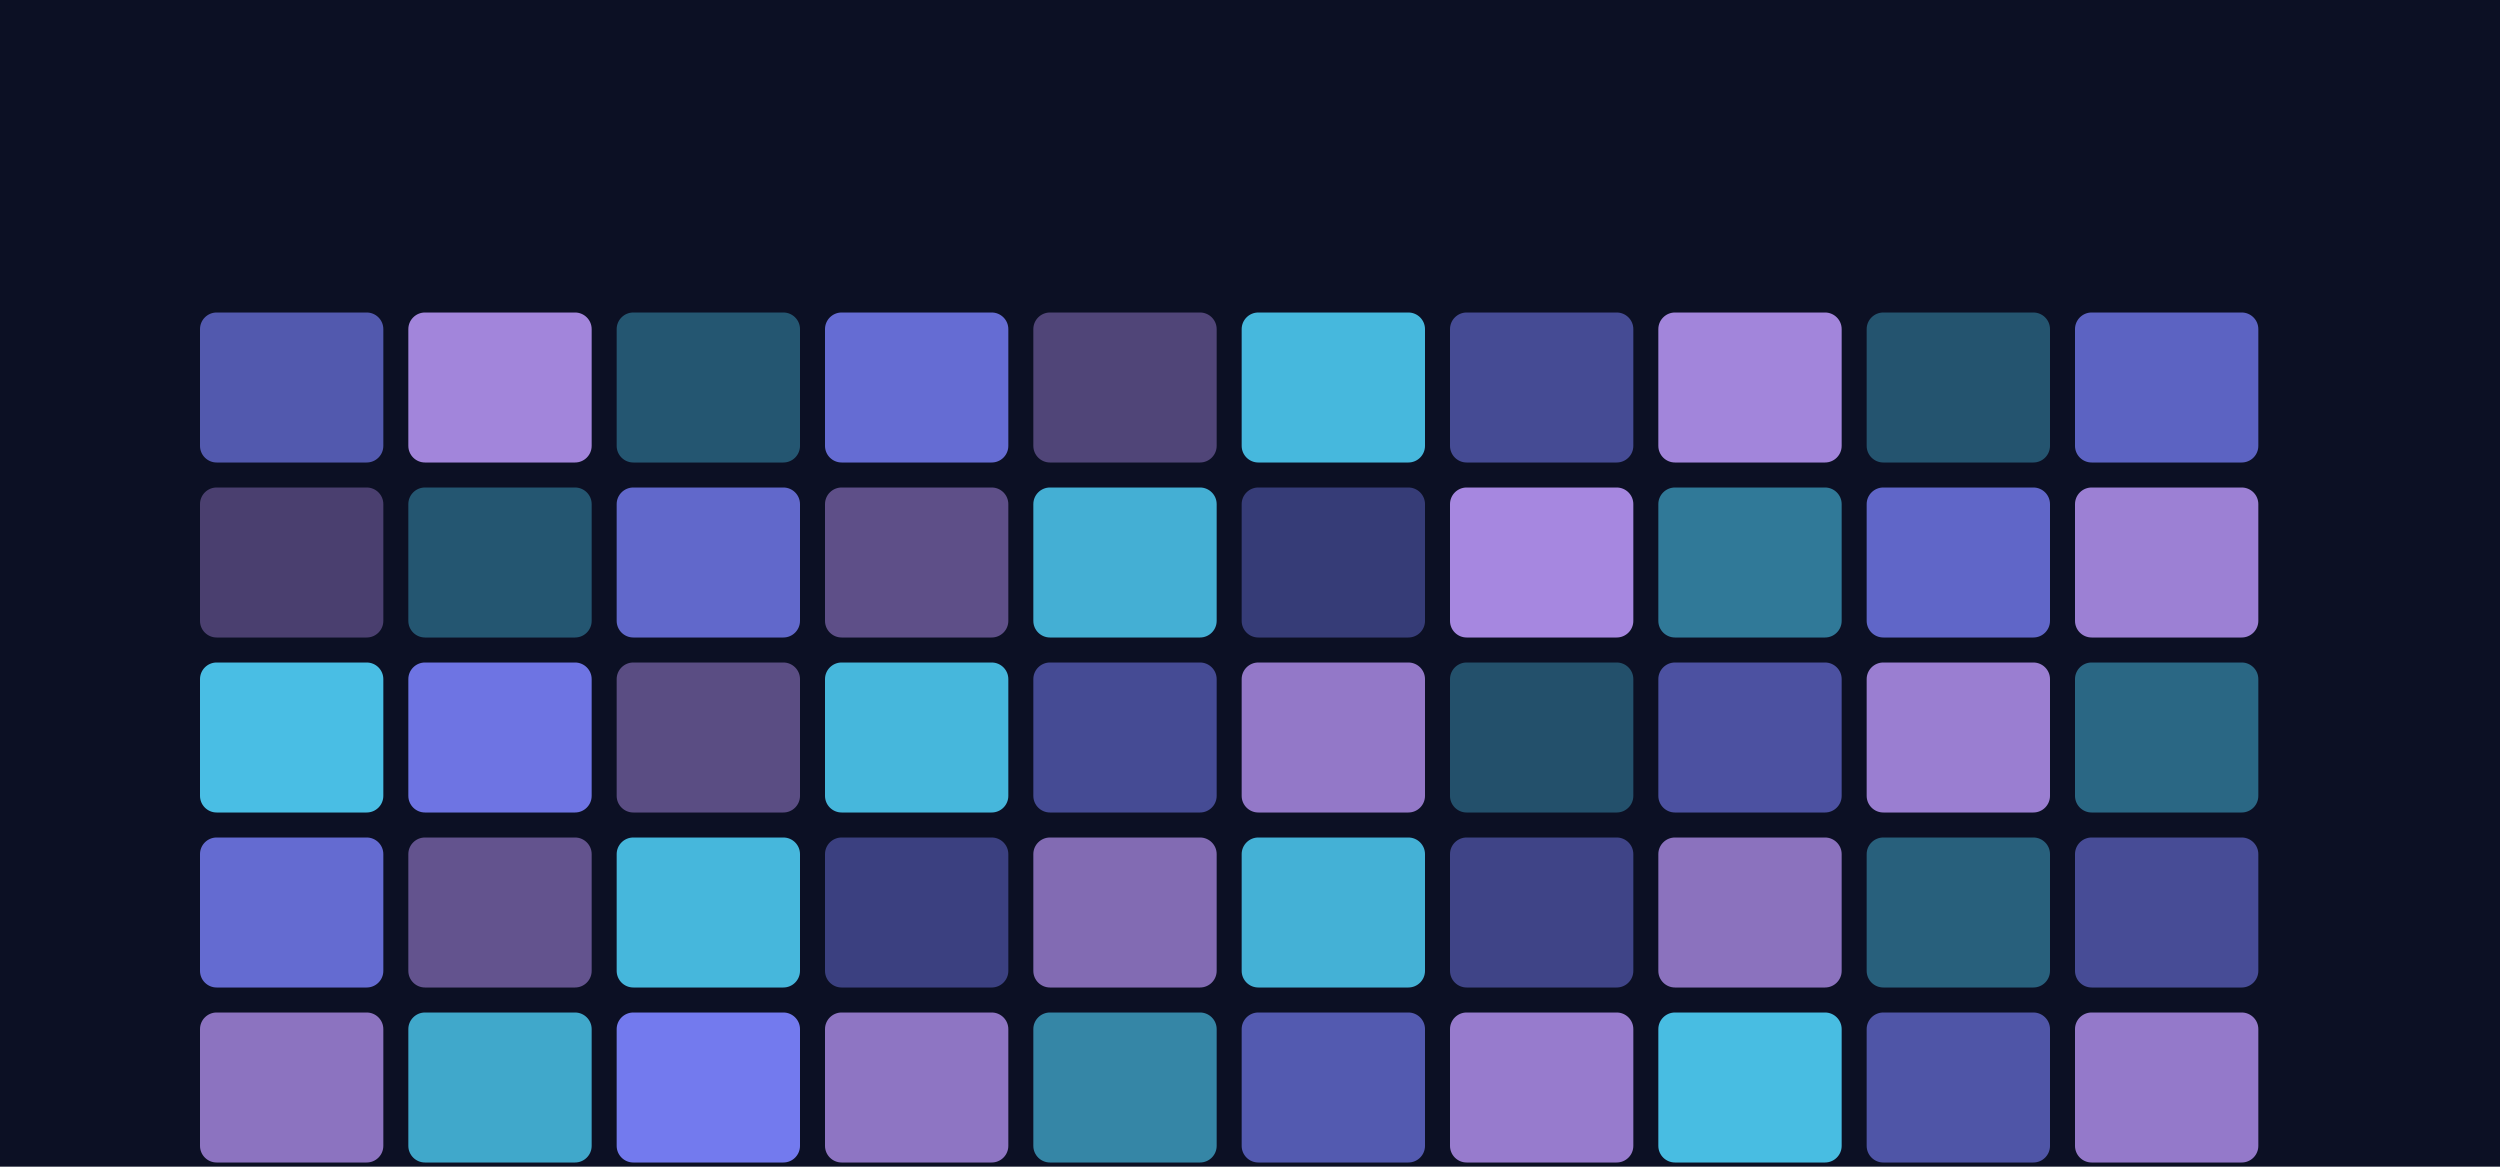
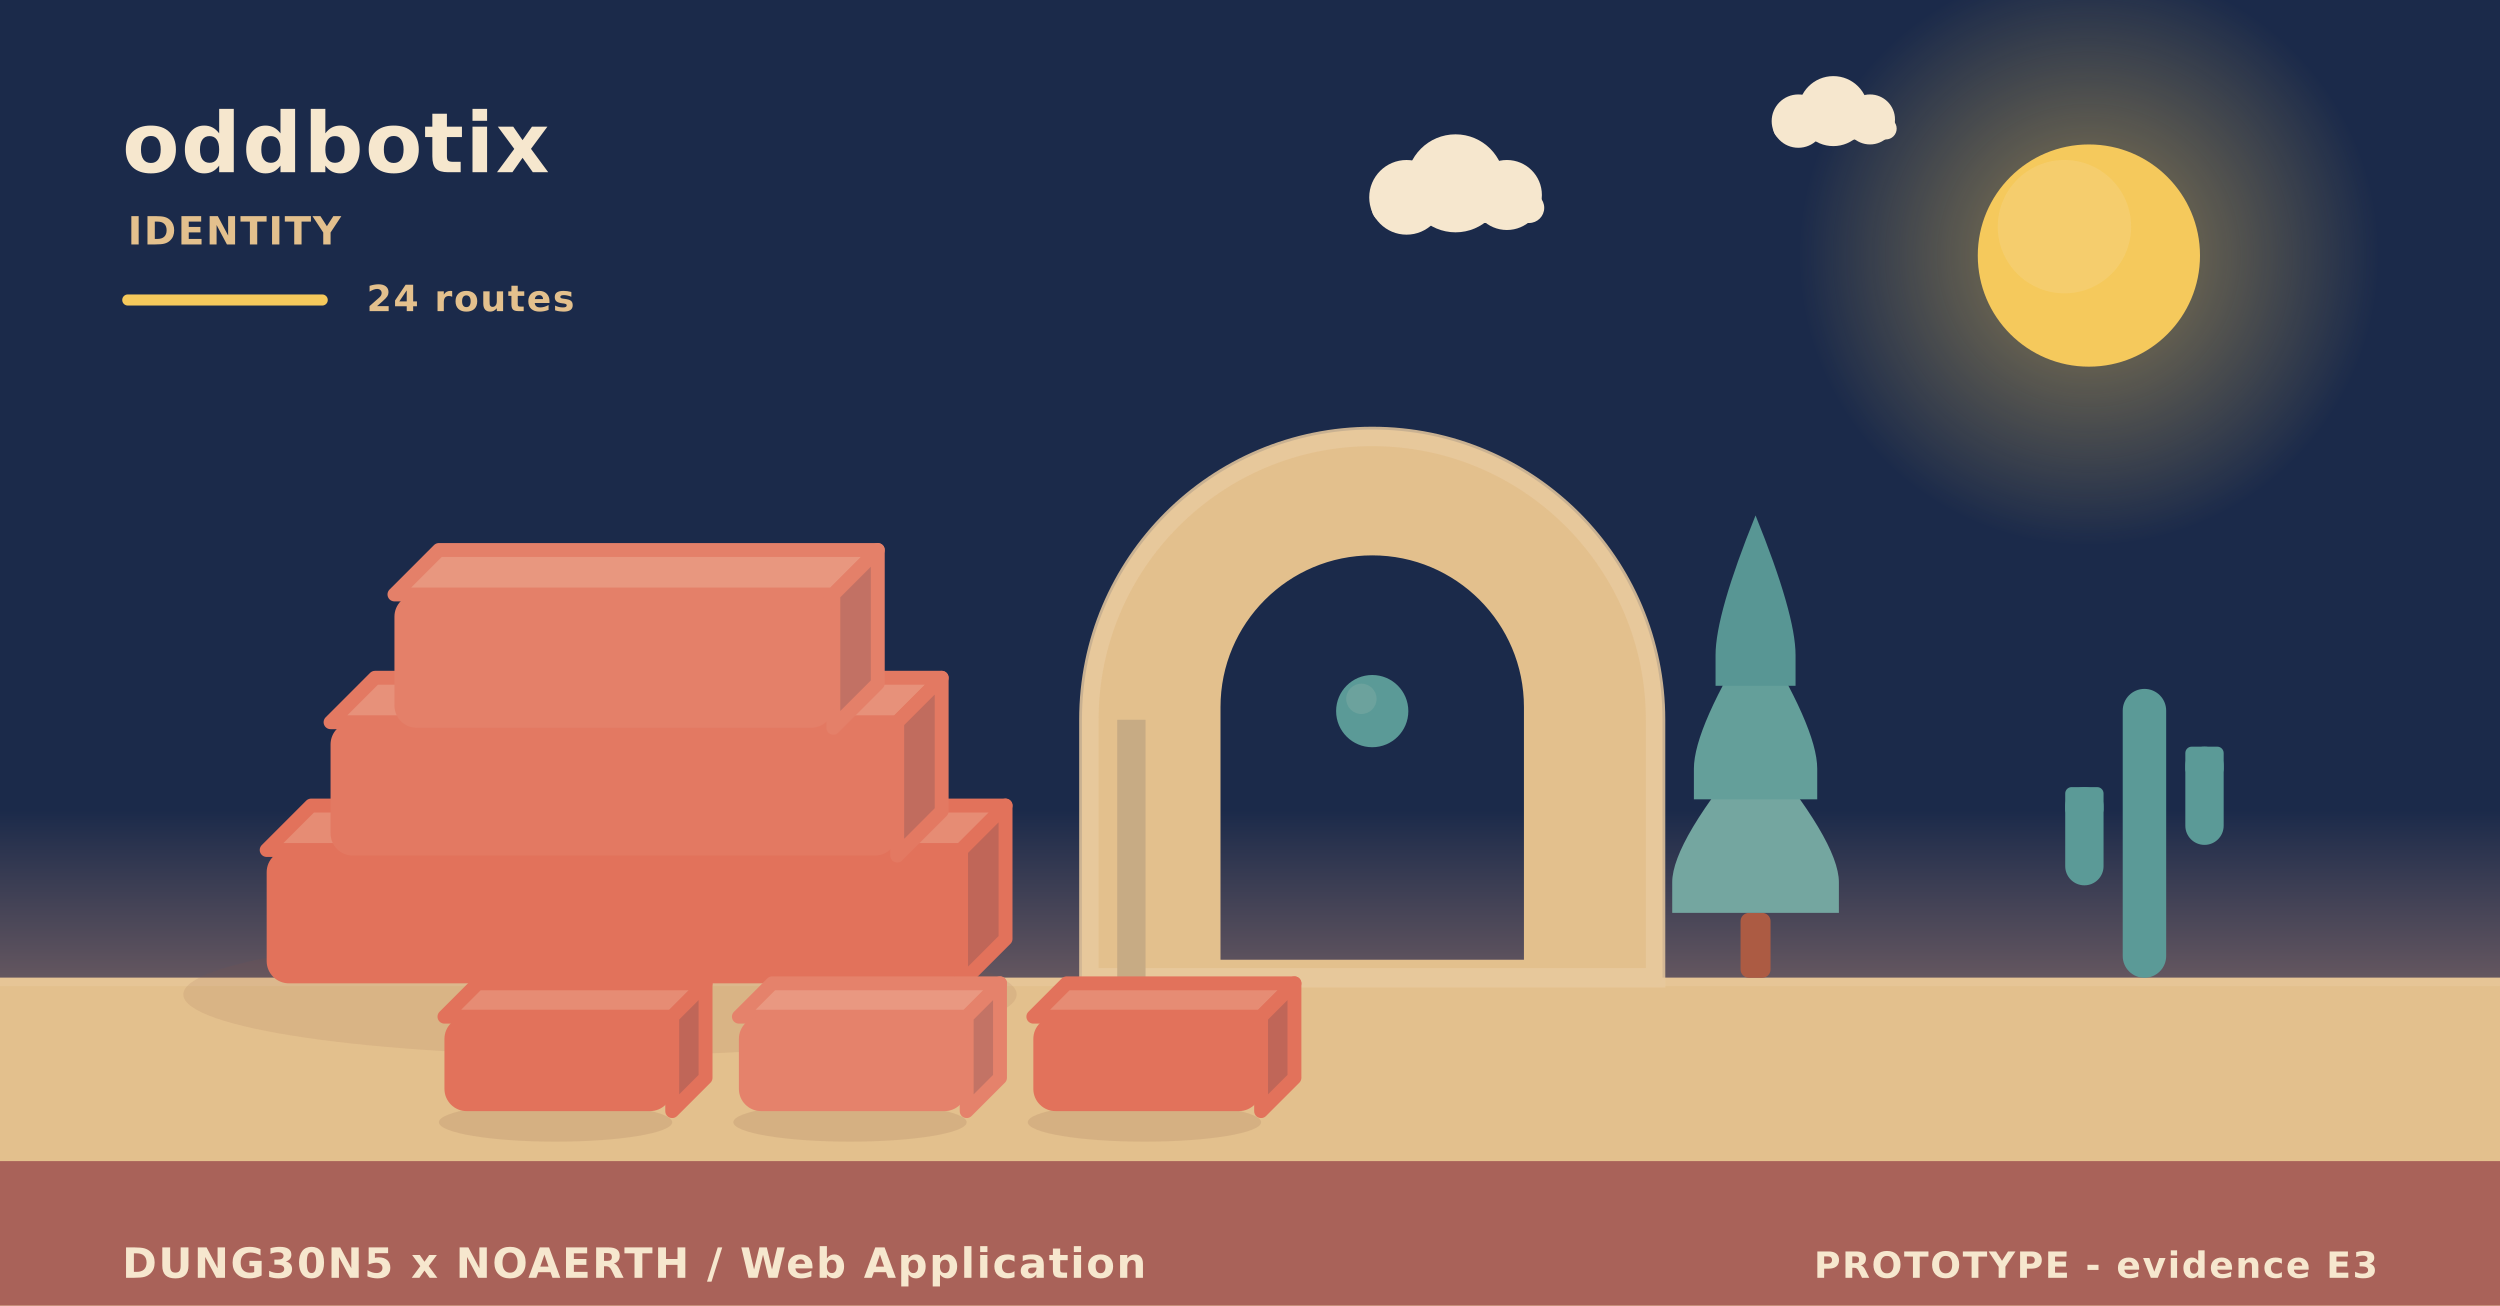
- <svg xmlns="http://www.w3.org/2000/svg" viewBox="0 0 1200 560" width="1200" height="560" role="img" aria-label="oddbotix hero">
-   <rect width="1200" height="560" fill="#0c1024" />
-   <defs>
-     <linearGradient id="gh" x1="0" y1="0" x2="1" y2="1">
-       <stop offset="0%" stop-color="#7c83ff" />
-       <stop offset="100%" stop-color="#b794f4" />
-     </linearGradient>
-   </defs>
-   <rect x="96.00" y="150.00" width="88.00" height="72.00" rx="8.00" fill="#7c83ff" opacity="0.63" />
-   <rect x="196.00" y="150.00" width="88.00" height="72.00" rx="8.00" fill="#b794f4" opacity="0.88" />
-   <rect x="296.00" y="150.00" width="88.00" height="72.00" rx="8.00" fill="#4cc9f0" opacity="0.38" />
-   <rect x="396.00" y="150.00" width="88.00" height="72.00" rx="8.00" fill="#7c83ff" opacity="0.80" />
-   <rect x="496.00" y="150.00" width="88.00" height="72.00" rx="8.00" fill="#b794f4" opacity="0.40" />
-   <rect x="596.00" y="150.00" width="88.00" height="72.00" rx="8.00" fill="#4cc9f0" opacity="0.91" />
-   <rect x="696.00" y="150.00" width="88.00" height="72.00" rx="8.00" fill="#7c83ff" opacity="0.51" />
-   <rect x="796.00" y="150.00" width="88.00" height="72.00" rx="8.00" fill="#b794f4" opacity="0.88" />
-   <rect x="896.00" y="150.00" width="88.00" height="72.00" rx="8.00" fill="#4cc9f0" opacity="0.37" />
-   <rect x="996.00" y="150.00" width="88.00" height="72.00" rx="8.00" fill="#7c83ff" opacity="0.72" />
-   <rect x="96.00" y="234.00" width="88.00" height="72.00" rx="8.00" fill="#b794f4" opacity="0.36" />
-   <rect x="196.00" y="234.00" width="88.00" height="72.00" rx="8.00" fill="#4cc9f0" opacity="0.38" />
-   <rect x="296.00" y="234.00" width="88.00" height="72.00" rx="8.00" fill="#7c83ff" opacity="0.76" />
-   <rect x="396.00" y="234.00" width="88.00" height="72.00" rx="8.00" fill="#b794f4" opacity="0.48" />
-   <rect x="496.00" y="234.00" width="88.00" height="72.00" rx="8.00" fill="#4cc9f0" opacity="0.86" />
-   <rect x="596.00" y="234.00" width="88.00" height="72.00" rx="8.00" fill="#7c83ff" opacity="0.38" />
-   <rect x="696.00" y="234.00" width="88.00" height="72.00" rx="8.00" fill="#b794f4" opacity="0.90" />
-   <rect x="796.00" y="234.00" width="88.00" height="72.00" rx="8.00" fill="#4cc9f0" opacity="0.57" />
-   <rect x="896.00" y="234.00" width="88.00" height="72.00" rx="8.00" fill="#7c83ff" opacity="0.75" />
-   <rect x="996.00" y="234.00" width="88.00" height="72.00" rx="8.00" fill="#b794f4" opacity="0.84" />
-   <rect x="96.00" y="318.00" width="88.00" height="72.00" rx="8.00" fill="#4cc9f0" opacity="0.94" />
-   <rect x="196.00" y="318.00" width="88.00" height="72.00" rx="8.00" fill="#7c83ff" opacity="0.87" />
-   <rect x="296.00" y="318.00" width="88.00" height="72.00" rx="8.00" fill="#b794f4" opacity="0.46" />
-   <rect x="396.00" y="318.00" width="88.00" height="72.00" rx="8.00" fill="#4cc9f0" opacity="0.90" />
-   <rect x="496.00" y="318.00" width="88.00" height="72.00" rx="8.00" fill="#7c83ff" opacity="0.51" />
-   <rect x="596.00" y="318.00" width="88.00" height="72.00" rx="8.00" fill="#b794f4" opacity="0.79" />
-   <rect x="696.00" y="318.00" width="88.00" height="72.00" rx="8.00" fill="#4cc9f0" opacity="0.35" />
-   <rect x="796.00" y="318.00" width="88.00" height="72.00" rx="8.00" fill="#7c83ff" opacity="0.57" />
-   <rect x="896.00" y="318.00" width="88.00" height="72.00" rx="8.00" fill="#b794f4" opacity="0.83" />
-   <rect x="996.00" y="318.00" width="88.00" height="72.00" rx="8.00" fill="#4cc9f0" opacity="0.47" />
-   <rect x="96.00" y="402.00" width="88.00" height="72.00" rx="8.00" fill="#7c83ff" opacity="0.79" />
-   <rect x="196.00" y="402.00" width="88.00" height="72.00" rx="8.00" fill="#b794f4" opacity="0.51" />
-   <rect x="296.00" y="402.00" width="88.00" height="72.00" rx="8.00" fill="#4cc9f0" opacity="0.90" />
-   <rect x="396.00" y="402.00" width="88.00" height="72.00" rx="8.00" fill="#7c83ff" opacity="0.42" />
-   <rect x="496.00" y="402.00" width="88.00" height="72.00" rx="8.00" fill="#b794f4" opacity="0.69" />
-   <rect x="596.00" y="402.00" width="88.00" height="72.00" rx="8.00" fill="#4cc9f0" opacity="0.87" />
-   <rect x="696.00" y="402.00" width="88.00" height="72.00" rx="8.00" fill="#7c83ff" opacity="0.45" />
-   <rect x="796.00" y="402.00" width="88.00" height="72.00" rx="8.00" fill="#b794f4" opacity="0.74" />
-   <rect x="896.00" y="402.00" width="88.00" height="72.00" rx="8.00" fill="#4cc9f0" opacity="0.43" />
-   <rect x="996.00" y="402.00" width="88.00" height="72.00" rx="8.00" fill="#7c83ff" opacity="0.52" />
-   <rect x="96.00" y="486.00" width="88.00" height="72.00" rx="8.00" fill="#b794f4" opacity="0.75" />
-   <rect x="196.00" y="486.00" width="88.00" height="72.00" rx="8.00" fill="#4cc9f0" opacity="0.82" />
-   <rect x="296.00" y="486.00" width="88.00" height="72.00" rx="8.00" fill="#7c83ff" opacity="0.92" />
-   <rect x="396.00" y="486.00" width="88.00" height="72.00" rx="8.00" fill="#b794f4" opacity="0.76" />
-   <rect x="496.00" y="486.00" width="88.00" height="72.00" rx="8.00" fill="#4cc9f0" opacity="0.64" />
-   <rect x="596.00" y="486.00" width="88.00" height="72.00" rx="8.00" fill="#7c83ff" opacity="0.64" />
-   <rect x="696.00" y="486.00" width="88.00" height="72.00" rx="8.00" fill="#b794f4" opacity="0.81" />
-   <rect x="796.00" y="486.00" width="88.00" height="72.00" rx="8.00" fill="#4cc9f0" opacity="0.93" />
-   <rect x="896.00" y="486.00" width="88.00" height="72.00" rx="8.00" fill="#7c83ff" opacity="0.60" />
-   <rect x="996.00" y="486.00" width="88.00" height="72.00" rx="8.00" fill="#b794f4" opacity="0.80" />
+ <svg xmlns="http://www.w3.org/2000/svg" width="900" height="470" viewBox="0 0 900 470" role="img" aria-label="oddbotix - identity">
+   <linearGradient id="skyh" x1="0" y1="0" x2="0" y2="1">
+     <stop offset="0" stop-color="#1b2a4a" />
+     <stop offset="0.62" stop-color="#1b2a4a" />
+     <stop offset="1" stop-color="#f3ad8a" />
+   </linearGradient>
+   <rect width="900" height="470" fill="url(#skyh)" />
+   <radialGradient id="sunh">
+     <stop offset="0.35" stop-color="#f5c95c" stop-opacity="0.34" />
+     <stop offset="1" stop-color="#f5c95c" stop-opacity="0" />
+   </radialGradient>
+   <circle cx="752" cy="92" r="104" fill="url(#sunh)" />
+   <circle cx="752" cy="92" r="40" fill="#f5c95c" />
+   <circle cx="743.2" cy="81.6" r="24" fill="#f5d27e" opacity="0.5" />
+   <g>
+     <circle cx="524" cy="66" r="17.64" fill="#f6e7ce" />
+     <circle cx="506.36" cy="71.04" r="13.44" fill="#f6e7ce" />
+     <circle cx="542.48" cy="70.2" r="12.6" fill="#f6e7ce" />
+     <rect x="493.76" y="69.36" width="62.16" height="10.92" rx="5.46" fill="#f6e7ce" />
+   </g>
+   <g>
+     <circle cx="660" cy="40" r="12.6" fill="#f6e7ce" />
+     <circle cx="647.4" cy="43.6" r="9.6" fill="#f6e7ce" />
+     <circle cx="673.2" cy="43" r="9" fill="#f6e7ce" />
+     <rect x="638.4" y="42.4" width="44.4" height="7.8" rx="3.9" fill="#f6e7ce" />
+   </g>
+   <rect x="0" y="352" width="900" height="118" fill="#e3c08d" />
+   <rect x="0" y="352" width="900" height="3" fill="#e6c596" />
+   <text x="44" y="62" font-family="Verdana,DejaVu Sans,sans-serif" font-size="30" font-weight="700" letter-spacing="0.6" fill="#f6e7ce" text-anchor="start">oddbotix</text>
+   <text x="46" y="88" font-family="Verdana,DejaVu Sans,sans-serif" font-size="14" font-weight="700" letter-spacing="0.6" fill="#e3c08d" text-anchor="start">IDENTITY</text>
+   <rect x="44" y="106" width="74" height="4" rx="2" fill="#f5c95c" />
+   <text x="132" y="112" font-family="Verdana,DejaVu Sans,sans-serif" font-size="13" font-weight="700" letter-spacing="0.6" fill="#e3c08d" text-anchor="start">24 routes</text>
+   <ellipse cx="216" cy="358" rx="150" ry="22" fill="rgba(138,90,68,0.11)" />
+   <path d="M96,306 L346,306 L362,290 L112,290 Z" fill="#e68c74" stroke="#e2725b" stroke-width="5" stroke-linejoin="round" />
+   <path d="M346,306 L362,290 L362,338 L346,354 Z" fill="#c06658" stroke="#e2725b" stroke-width="5" stroke-linejoin="round" />
+   <rect x="96" y="306" width="250" height="48" rx="8" fill="#e2725b" />
+   <path d="M119,260 L323,260 L339,244 L135,244 Z" fill="#e7917a" stroke="#e37962" stroke-width="5" stroke-linejoin="round" />
+   <path d="M323,260 L339,244 L339,292 L323,308 Z" fill="#c16c5e" stroke="#e37962" stroke-width="5" stroke-linejoin="round" />
+   <rect x="119" y="260" width="204" height="48" rx="8" fill="#e37962" />
+   <path d="M142,214 L300,214 L316,198 L158,198 Z" fill="#e8977f" stroke="#e48069" stroke-width="5" stroke-linejoin="round" />
+   <path d="M300,214 L316,198 L316,246 L300,262 Z" fill="#c27164" stroke="#e48069" stroke-width="5" stroke-linejoin="round" />
+   <rect x="142" y="214" width="158" height="48" rx="8" fill="#e48069" />
+   <path d="M392,352 L392,259.12 A102,102 0 0 1 596,259.12 L596,352 Z M436.88,348 L436.88,254.55 A57.12,57.12 0 0 1 551.12,254.55 L551.12,348 Z" fill="#e3c08d" fill-rule="evenodd" stroke="#e3c08d" stroke-width="5" stroke-linejoin="round" />
+   <path d="M392,352 L392,259.12 A102,102 0 0 1 596,259.12 L596,352 Z" fill="none" stroke="#e8c99d" stroke-width="7" stroke-linecap="round" opacity="0.85" />
+   <rect x="402.2" y="259.12" width="10.2" height="92.88" fill="#c7ab84" />
+   <circle cx="494" cy="256" r="13" fill="#5b9a97" />
+   <circle cx="490.1" cy="251.58" r="5.46" fill="#7aa9a2" opacity="0.55" />
+   <rect x="626.6" y="328.64" width="10.8" height="23.36" rx="3" fill="#ac5b43" />
+   <path d="M632,267.32 Q602,302.89 602,317.6 Q602,328.64 602,328.64 L662,328.64 Q662,328.64 662,317.6 Q662,302.89 632,267.32 Z" fill="#74a6a0" />
+   <path d="M632,226.44 Q609.8,262.01 609.8,276.72 Q609.8,287.76 609.8,287.76 L654.2,287.76 Q654.2,287.76 654.2,276.72 Q654.2,262.01 632,226.44 Z" fill="#649f9a" />
+   <path d="M632,185.56 Q617.6,221.13 617.6,235.84 Q617.6,246.88 617.6,246.88 L646.4,246.88 Q646.4,246.88 646.4,235.84 Q646.4,221.13 632,185.56 Z" fill="#589694" />
+   <rect x="764.18" y="248" width="15.64" height="104" rx="7.82" fill="#5b9a97" />
+   <rect x="743.48" y="283.36" width="13.8" height="35.36" rx="6.9" fill="#5b9a97" />
+   <rect x="743.48" y="283.36" width="13.8" height="10.4" rx="2.3" fill="#5b9a97" />
+   <rect x="786.72" y="268.8" width="13.8" height="35.36" rx="6.9" fill="#5b9a97" />
+   <rect x="786.72" y="268.8" width="13.8" height="10.4" rx="2.3" fill="#5b9a97" />
+   <ellipse cx="200" cy="404" rx="42" ry="7" fill="rgba(138,90,68,0.15)" />
+   <path d="M160,366 L242,366 L254,354 L172,354 Z" fill="#e68c74" stroke="#e2725b" stroke-width="5" stroke-linejoin="round" />
+   <path d="M242,366 L254,354 L254,388 L242,400 Z" fill="#c06658" stroke="#e2725b" stroke-width="5" stroke-linejoin="round" />
+   <rect x="160" y="366" width="82" height="34" rx="8" fill="#e2725b" />
+   <ellipse cx="306" cy="404" rx="42" ry="7" fill="rgba(138,90,68,0.15)" />
+   <path d="M266,366 L348,366 L360,354 L278,354 Z" fill="#e99881" stroke="#e5826b" stroke-width="5" stroke-linejoin="round" />
+   <path d="M348,366 L360,354 L360,388 L348,400 Z" fill="#c37365" stroke="#e5826b" stroke-width="5" stroke-linejoin="round" />
+   <rect x="266" y="366" width="82" height="34" rx="8" fill="#e5826b" />
+   <ellipse cx="412" cy="404" rx="42" ry="7" fill="rgba(138,90,68,0.15)" />
+   <path d="M372,366 L454,366 L466,354 L384,354 Z" fill="#e68c74" stroke="#e2725b" stroke-width="5" stroke-linejoin="round" />
+   <path d="M454,366 L466,354 L466,388 L454,400 Z" fill="#c06658" stroke="#e2725b" stroke-width="5" stroke-linejoin="round" />
+   <rect x="372" y="366" width="82" height="34" rx="8" fill="#e2725b" />
+   <rect x="0" y="418" width="900" height="52" rx="0" fill="#a65c56" opacity="0.94" />
+   <text x="44" y="460" font-family="Verdana,DejaVu Sans,sans-serif" font-size="15" font-weight="700" letter-spacing="0.6" fill="#f6e7ce" text-anchor="start">DUNG30N5 x NOAERTH  /  Web Application</text>
+   <text x="856" y="460" font-family="Verdana,DejaVu Sans,sans-serif" font-size="13" font-weight="700" letter-spacing="0.6" fill="#f6e7ce" text-anchor="end">PROTOTYPE  -  evidence E3</text>
</svg>
